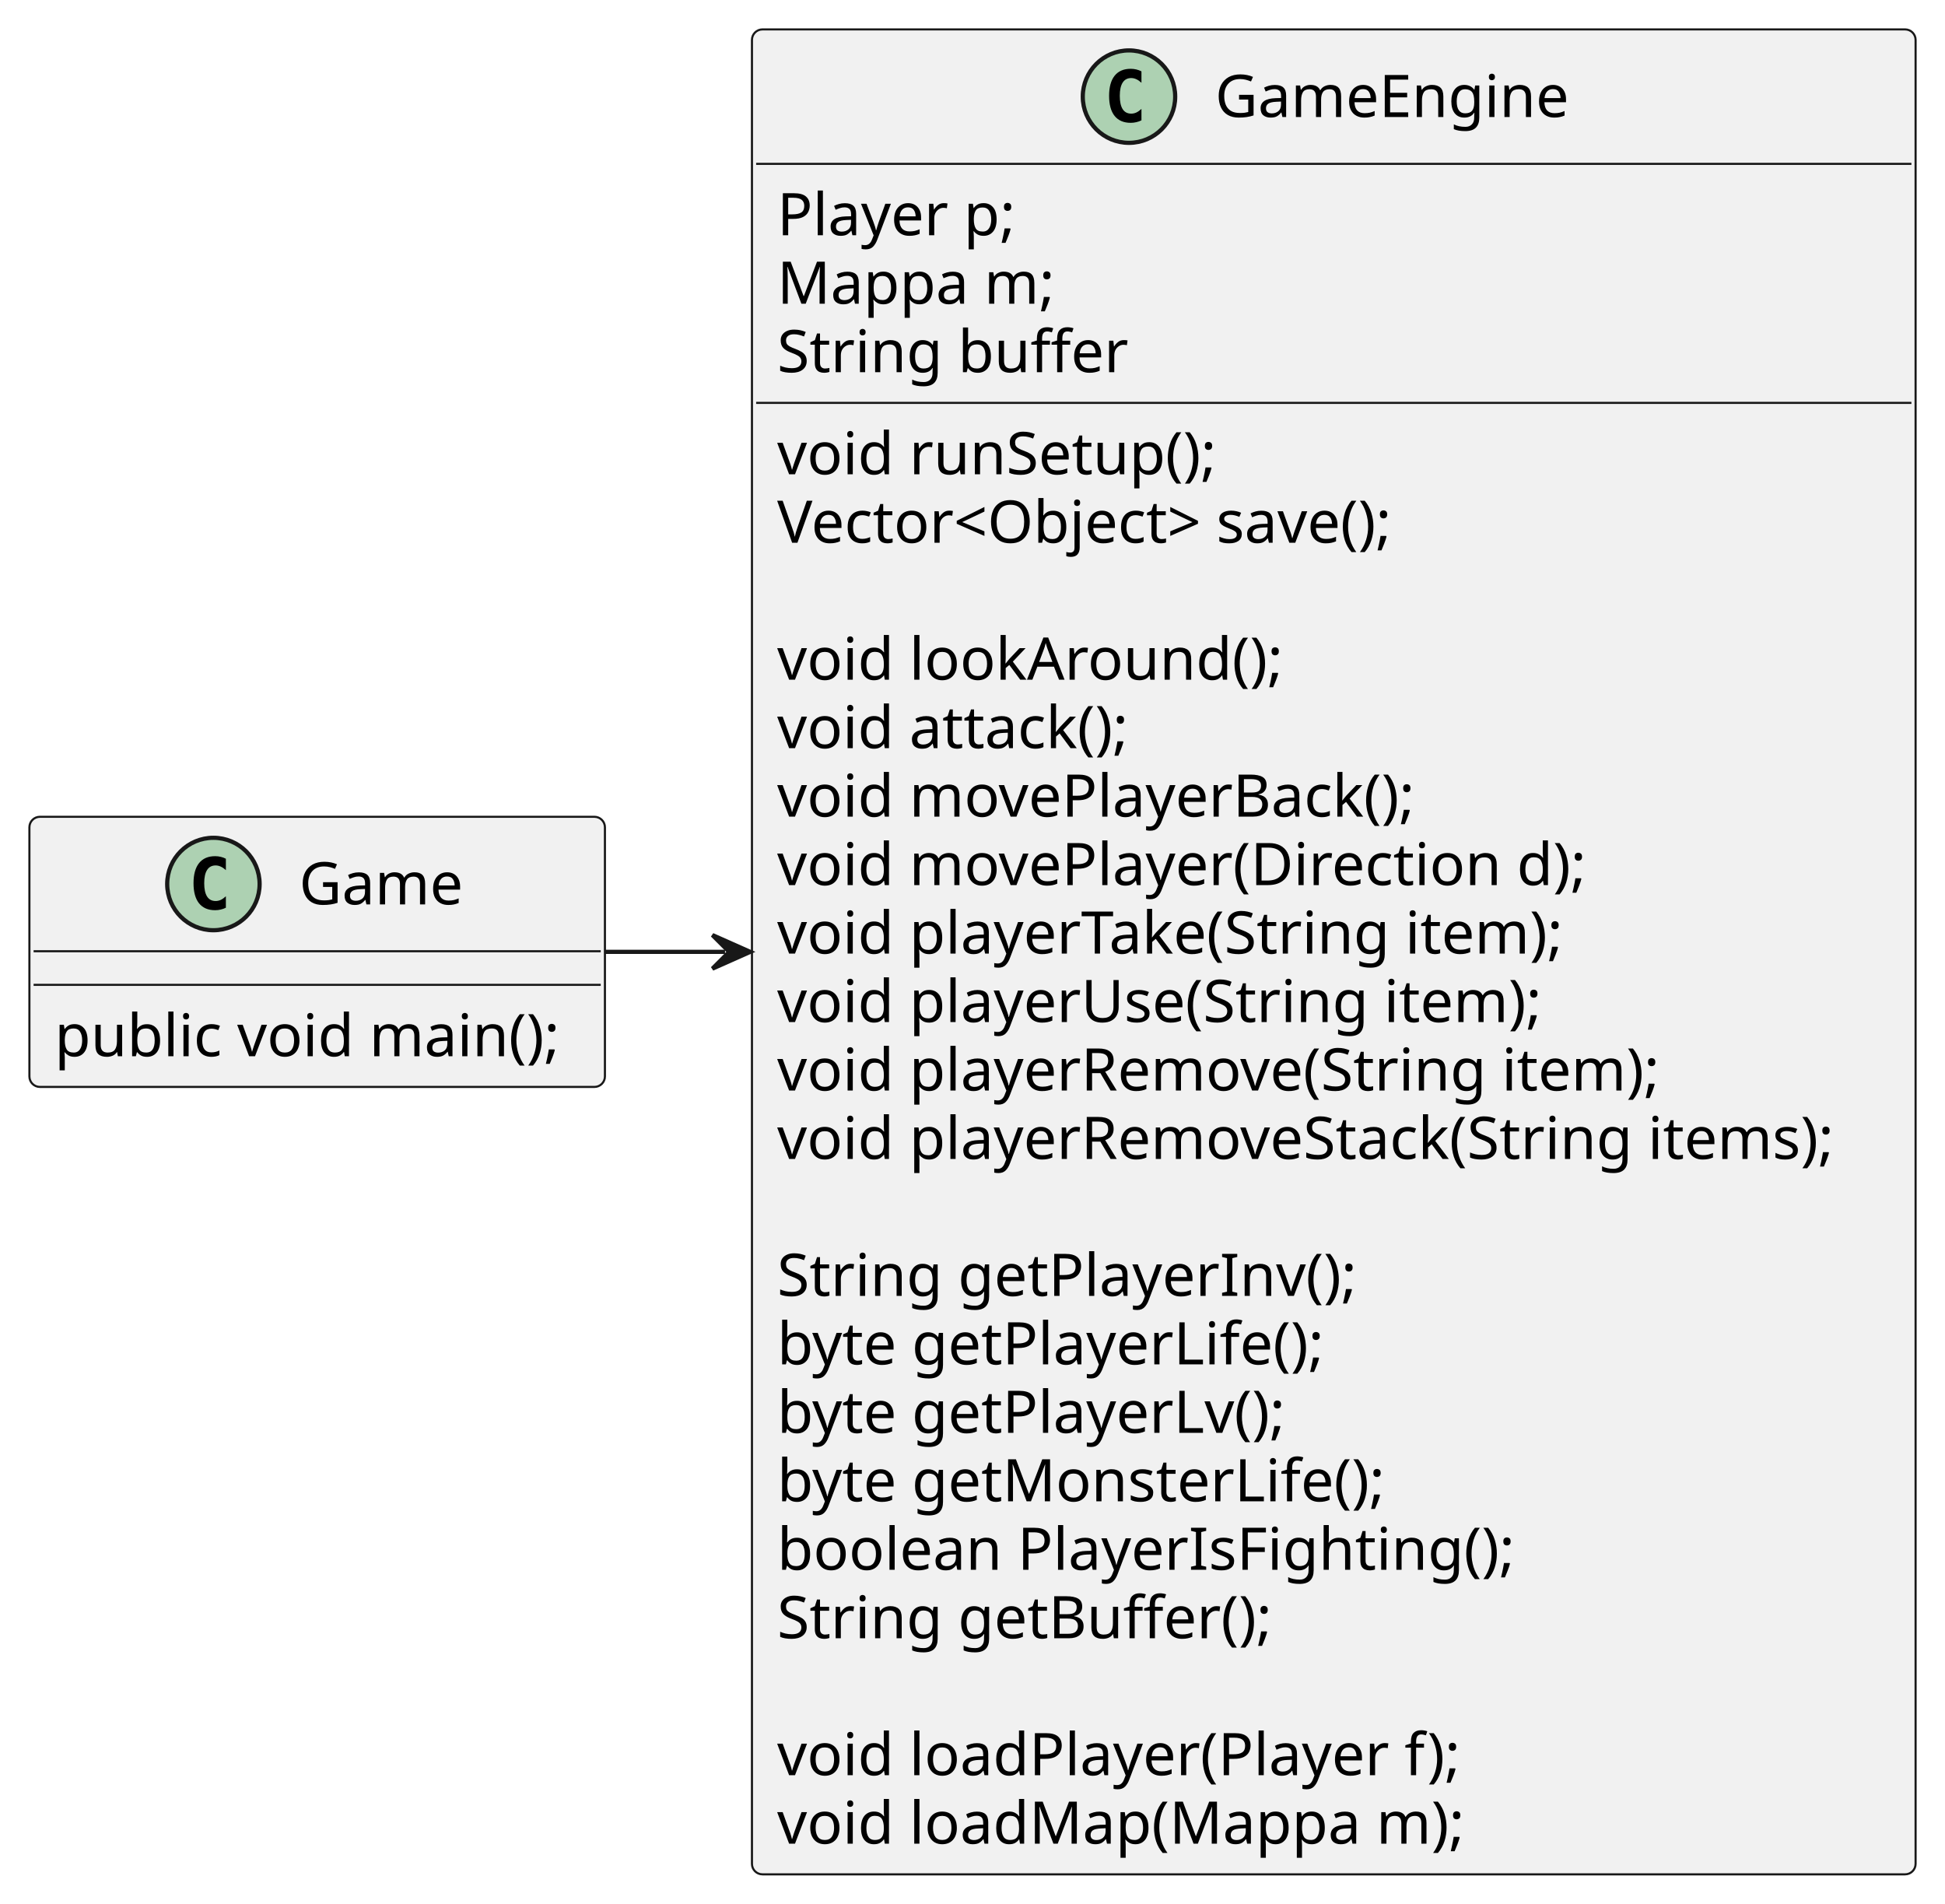
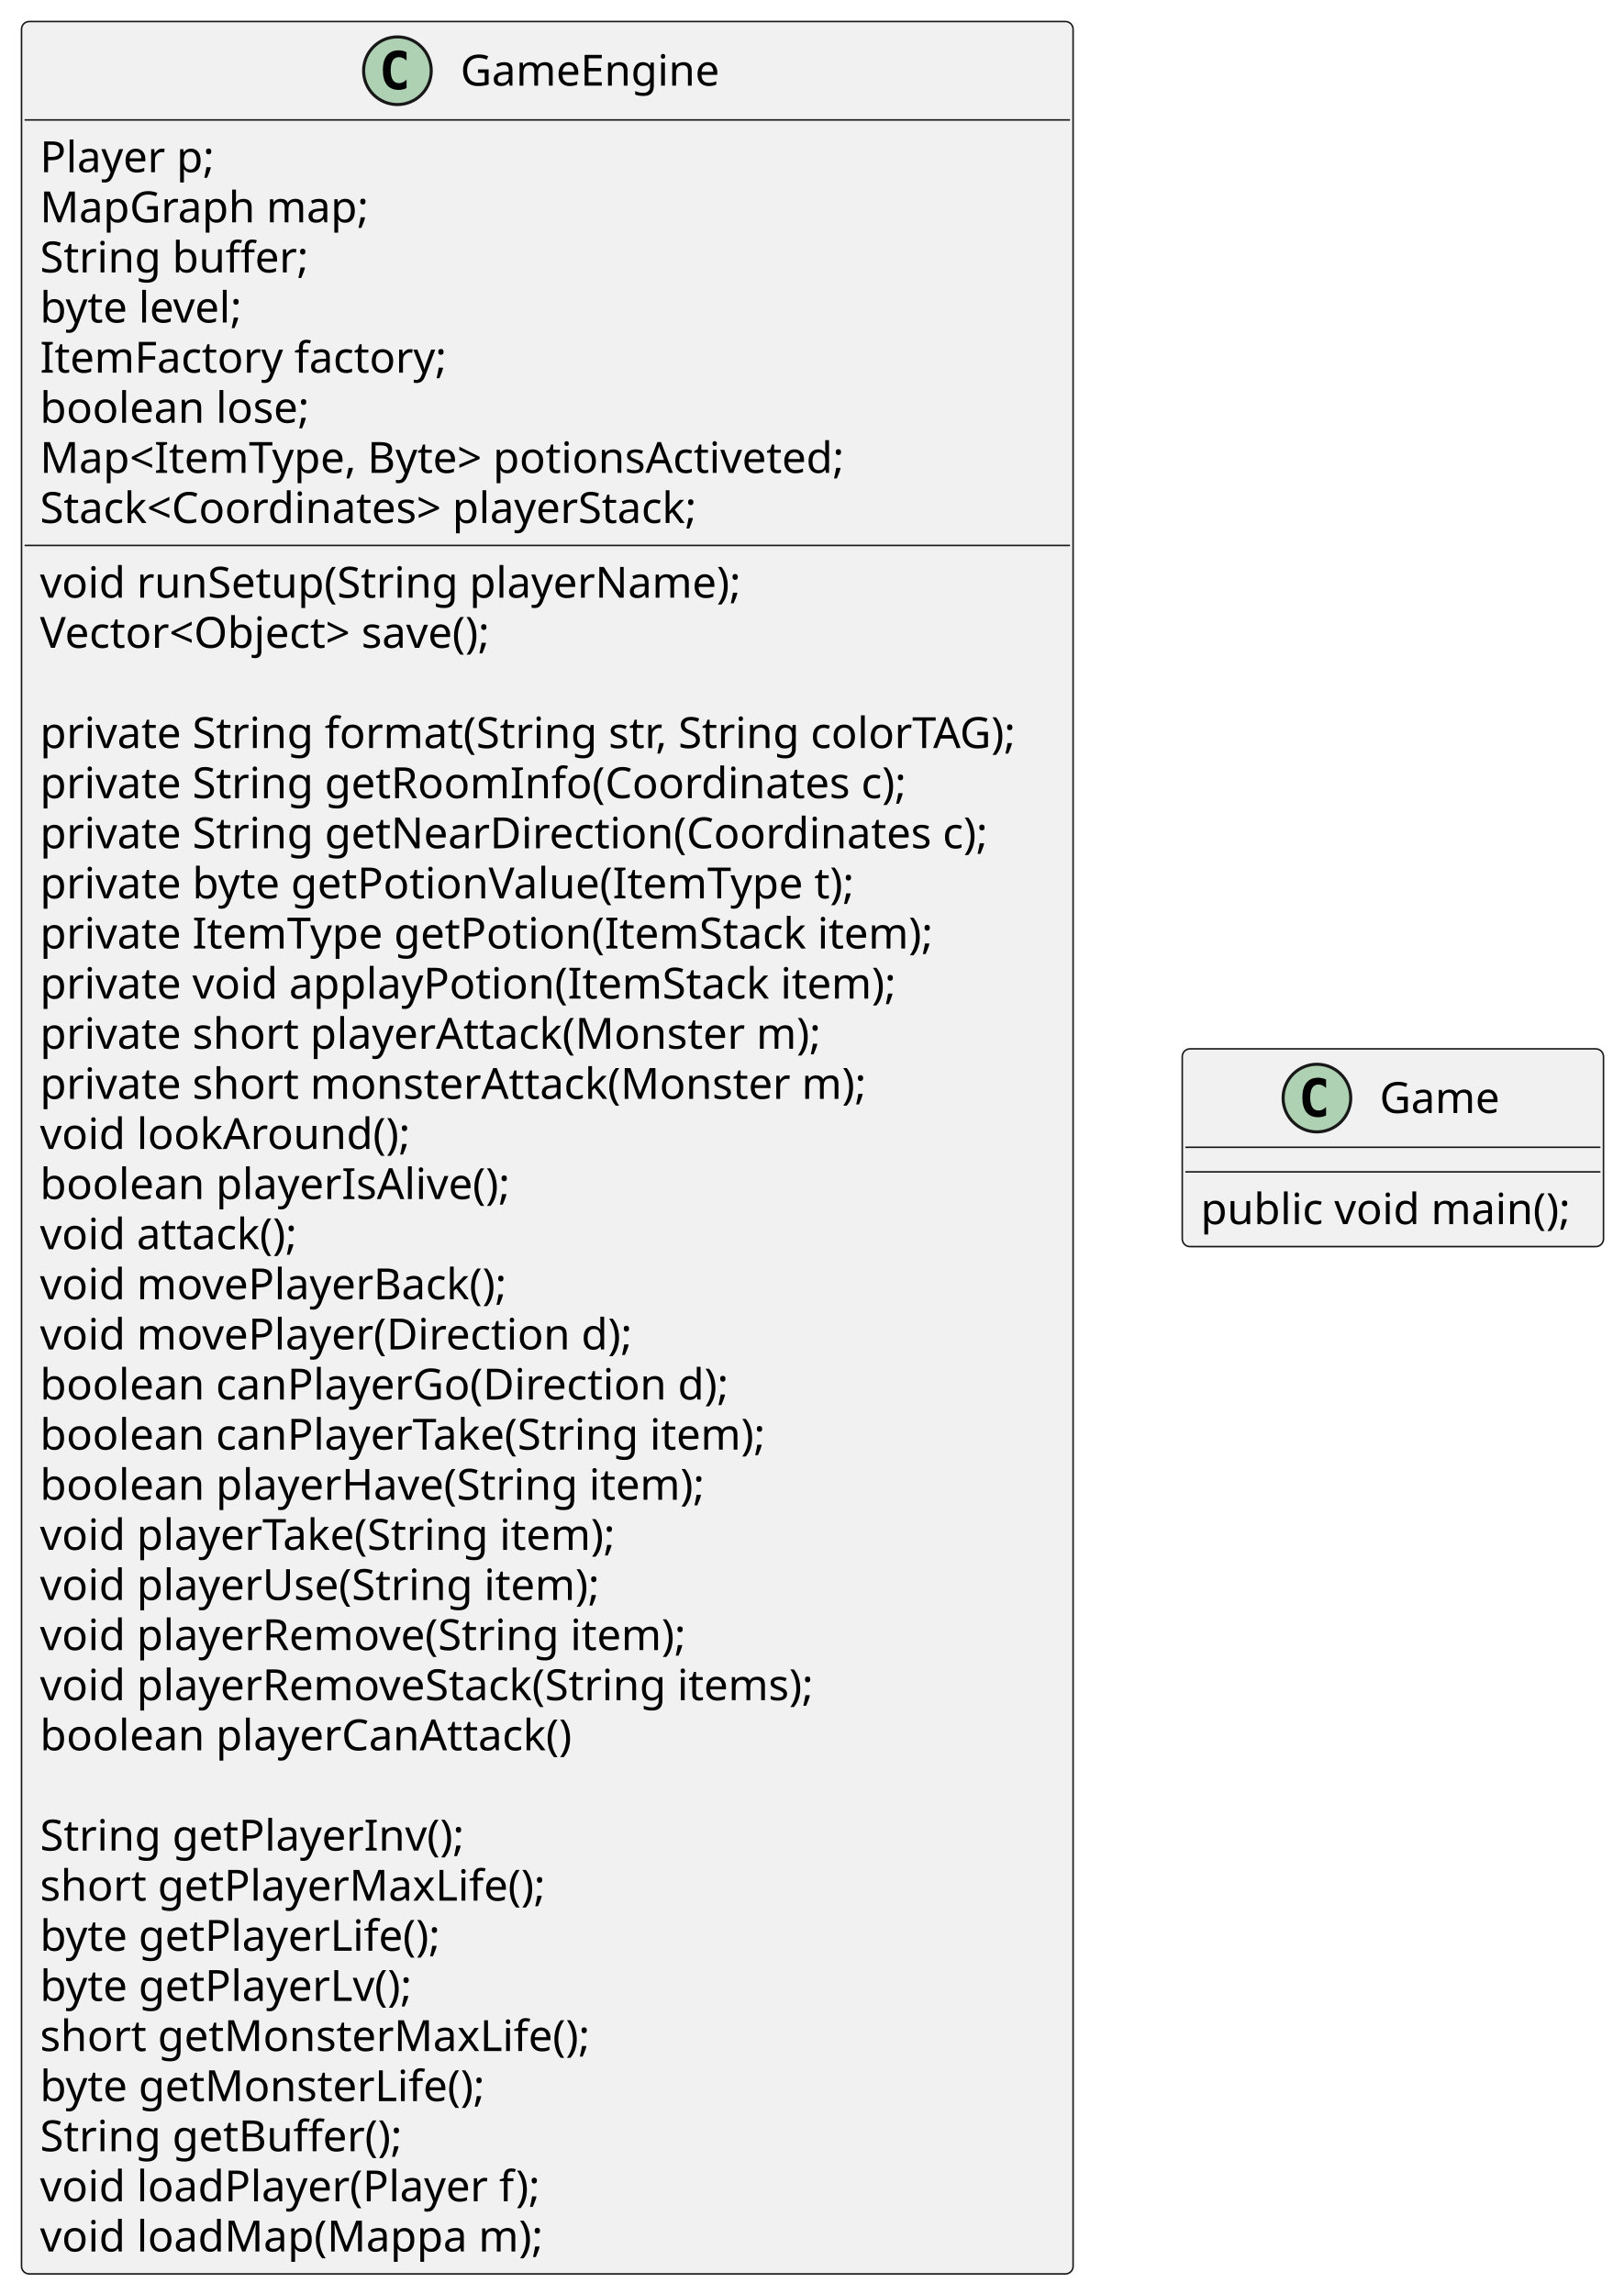
- <svg xmlns="http://www.w3.org/2000/svg" contentStyleType="text/css" height="453px" preserveAspectRatio="none" style="width:463px;height:453px;background:#FFFFFF;" version="1.1" viewBox="0 0 463 453" width="463px" zoomAndPan="magnify">
+ <svg xmlns="http://www.w3.org/2000/svg" contentStyleType="text/css" height="746px" preserveAspectRatio="none" style="width:528px;height:746px;background:#FFFFFF;" version="1.1" viewBox="0 0 528 746" width="528px" zoomAndPan="magnify">
  <defs />
  <g>
    <g id="elem_GameEngine">
-       <rect codeLine="2" fill="#F1F1F1" height="439.125" id="GameEngine" rx="2.5" ry="2.5" style="stroke:#181818;stroke-width:0.5;" width="277" x="179" y="7" />
-       <ellipse cx="268.75" cy="23" fill="#ADD1B2" rx="11" ry="11" style="stroke:#181818;stroke-width:1.0;" />
-       <path d="M271.719,28.641 Q271.141,28.938 270.5,29.078 Q269.859,29.234 269.156,29.234 Q266.656,29.234 265.328,27.594 Q264.016,25.938 264.016,22.812 Q264.016,19.688 265.328,18.031 Q266.656,16.375 269.156,16.375 Q269.859,16.375 270.5,16.531 Q271.156,16.688 271.719,16.984 L271.719,19.703 Q271.094,19.125 270.5,18.859 Q269.906,18.578 269.281,18.578 Q267.938,18.578 267.25,19.656 Q266.562,20.719 266.562,22.812 Q266.562,24.906 267.25,25.984 Q267.938,27.047 269.281,27.047 Q269.906,27.047 270.5,26.781 Q271.094,26.5 271.719,25.922 L271.719,28.641 Z " fill="#000000" />
-       <text fill="#000000" font-family="sans-serif" font-size="14" lengthAdjust="spacing" textLength="89" x="289.25" y="27.847">GameEngine</text>
-       <line style="stroke:#181818;stroke-width:0.5;" x1="180" x2="455" y1="39" y2="39" />
-       <text fill="#000000" font-family="sans-serif" font-size="14" lengthAdjust="spacing" textLength="59" x="185" y="55.995">Player p;</text>
-       <text fill="#000000" font-family="sans-serif" font-size="14" lengthAdjust="spacing" textLength="68" x="185" y="72.292">Mappa m;</text>
-       <text fill="#000000" font-family="sans-serif" font-size="14" lengthAdjust="spacing" textLength="84" x="185" y="88.589">String buffer</text>
-       <line style="stroke:#181818;stroke-width:0.5;" x1="180" x2="455" y1="95.891" y2="95.891" />
-       <text fill="#000000" font-family="sans-serif" font-size="14" lengthAdjust="spacing" textLength="111" x="185" y="112.886">void runSetup();</text>
-       <text fill="#000000" font-family="sans-serif" font-size="14" lengthAdjust="spacing" textLength="165" x="185" y="129.183">Vector&lt;Object&gt; save();</text>
-       <text fill="#000000" font-family="sans-serif" font-size="14" lengthAdjust="spacing" textLength="4" x="185" y="145.48"> </text>
-       <text fill="#000000" font-family="sans-serif" font-size="14" lengthAdjust="spacing" textLength="126" x="185" y="161.776">void lookAround();</text>
-       <text fill="#000000" font-family="sans-serif" font-size="14" lengthAdjust="spacing" textLength="89" x="185" y="178.073">void attack();</text>
-       <text fill="#000000" font-family="sans-serif" font-size="14" lengthAdjust="spacing" textLength="160" x="185" y="194.37">void movePlayerBack();</text>
-       <text fill="#000000" font-family="sans-serif" font-size="14" lengthAdjust="spacing" textLength="201" x="185" y="210.667">void movePlayer(Direction d);</text>
-       <text fill="#000000" font-family="sans-serif" font-size="14" lengthAdjust="spacing" textLength="196" x="185" y="226.964">void playerTake(String item);</text>
-       <text fill="#000000" font-family="sans-serif" font-size="14" lengthAdjust="spacing" textLength="189" x="185" y="243.261">void playerUse(String item);</text>
-       <text fill="#000000" font-family="sans-serif" font-size="14" lengthAdjust="spacing" textLength="219" x="185" y="259.558">void playerRemove(String item);</text>
-       <text fill="#000000" font-family="sans-serif" font-size="14" lengthAdjust="spacing" textLength="265" x="185" y="275.854">void playerRemoveStack(String items);</text>
-       <text fill="#000000" font-family="sans-serif" font-size="14" lengthAdjust="spacing" textLength="4" x="185" y="292.151"> </text>
-       <text fill="#000000" font-family="sans-serif" font-size="14" lengthAdjust="spacing" textLength="142" x="185" y="308.448">String getPlayerInv();</text>
-       <text fill="#000000" font-family="sans-serif" font-size="14" lengthAdjust="spacing" textLength="136" x="185" y="324.745">byte getPlayerLife();</text>
-       <text fill="#000000" font-family="sans-serif" font-size="14" lengthAdjust="spacing" textLength="127" x="185" y="341.042">byte getPlayerLv();</text>
-       <text fill="#000000" font-family="sans-serif" font-size="14" lengthAdjust="spacing" textLength="152" x="185" y="357.339">byte getMonsterLife();</text>
-       <text fill="#000000" font-family="sans-serif" font-size="14" lengthAdjust="spacing" textLength="182" x="185" y="373.636">boolean PlayerIsFighting();</text>
-       <text fill="#000000" font-family="sans-serif" font-size="14" lengthAdjust="spacing" textLength="123" x="185" y="389.933">String getBuffer();</text>
-       <text fill="#000000" font-family="sans-serif" font-size="14" lengthAdjust="spacing" textLength="4" x="185" y="406.229"> </text>
-       <text fill="#000000" font-family="sans-serif" font-size="14" lengthAdjust="spacing" textLength="166" x="185" y="422.526">void loadPlayer(Player f);</text>
-       <text fill="#000000" font-family="sans-serif" font-size="14" lengthAdjust="spacing" textLength="168" x="185" y="438.823">void loadMap(Mappa m);</text>
+       <rect codeLine="2" fill="#F1F1F1" height="732.469" id="GameEngine" rx="2.5" ry="2.5" style="stroke:#181818;stroke-width:0.5;" width="342" x="7" y="7" />
+       <ellipse cx="129.25" cy="23" fill="#ADD1B2" rx="11" ry="11" style="stroke:#181818;stroke-width:1.0;" />
+       <path d="M132.219,28.641 Q131.641,28.938 131,29.078 Q130.359,29.234 129.656,29.234 Q127.156,29.234 125.828,27.594 Q124.516,25.938 124.516,22.812 Q124.516,19.688 125.828,18.031 Q127.156,16.375 129.656,16.375 Q130.359,16.375 131,16.531 Q131.656,16.688 132.219,16.984 L132.219,19.703 Q131.594,19.125 131,18.859 Q130.406,18.578 129.781,18.578 Q128.438,18.578 127.75,19.656 Q127.062,20.719 127.062,22.812 Q127.062,24.906 127.75,25.984 Q128.438,27.047 129.781,27.047 Q130.406,27.047 131,26.781 Q131.594,26.5 132.219,25.922 L132.219,28.641 Z " fill="#000000" />
+       <text fill="#000000" font-family="sans-serif" font-size="14" lengthAdjust="spacing" textLength="89" x="149.75" y="27.847">GameEngine</text>
+       <line style="stroke:#181818;stroke-width:0.5;" x1="8" x2="348" y1="39" y2="39" />
+       <text fill="#000000" font-family="sans-serif" font-size="14" lengthAdjust="spacing" textLength="59" x="13" y="55.995">Player p;</text>
+       <text fill="#000000" font-family="sans-serif" font-size="14" lengthAdjust="spacing" textLength="110" x="13" y="72.292">MapGraph map;</text>
+       <text fill="#000000" font-family="sans-serif" font-size="14" lengthAdjust="spacing" textLength="89" x="13" y="88.589">String buffer;</text>
+       <text fill="#000000" font-family="sans-serif" font-size="14" lengthAdjust="spacing" textLength="70" x="13" y="104.886">byte level;</text>
+       <text fill="#000000" font-family="sans-serif" font-size="14" lengthAdjust="spacing" textLength="135" x="13" y="121.183">ItemFactory factory;</text>
+       <text fill="#000000" font-family="sans-serif" font-size="14" lengthAdjust="spacing" textLength="94" x="13" y="137.48">boolean lose;</text>
+       <text fill="#000000" font-family="sans-serif" font-size="14" lengthAdjust="spacing" textLength="281" x="13" y="153.776">Map&lt;ItemType, Byte&gt; potionsActiveted;</text>
+       <text fill="#000000" font-family="sans-serif" font-size="14" lengthAdjust="spacing" textLength="234" x="13" y="170.073">Stack&lt;Coordinates&gt; playerStack;</text>
+       <line style="stroke:#181818;stroke-width:0.5;" x1="8" x2="348" y1="177.375" y2="177.375" />
+       <text fill="#000000" font-family="sans-serif" font-size="14" lengthAdjust="spacing" textLength="236" x="13" y="194.37">void runSetup(String playerName);</text>
+       <text fill="#000000" font-family="sans-serif" font-size="14" lengthAdjust="spacing" textLength="165" x="13" y="210.667">Vector&lt;Object&gt; save();</text>
+       <text fill="#000000" font-family="sans-serif" font-size="14" lengthAdjust="spacing" textLength="4" x="13" y="226.964"> </text>
+       <text fill="#000000" font-family="sans-serif" font-size="14" lengthAdjust="spacing" textLength="330" x="13" y="243.261">private String format(String str, String colorTAG);</text>
+       <text fill="#000000" font-family="sans-serif" font-size="14" lengthAdjust="spacing" textLength="294" x="13" y="259.558">private String getRoomInfo(Coordinates c);</text>
+       <text fill="#000000" font-family="sans-serif" font-size="14" lengthAdjust="spacing" textLength="322" x="13" y="275.854">private String getNearDirection(Coordinates c);</text>
+       <text fill="#000000" font-family="sans-serif" font-size="14" lengthAdjust="spacing" textLength="277" x="13" y="292.151">private byte getPotionValue(ItemType t);</text>
+       <text fill="#000000" font-family="sans-serif" font-size="14" lengthAdjust="spacing" textLength="302" x="13" y="308.448">private ItemType getPotion(ItemStack item);</text>
+       <text fill="#000000" font-family="sans-serif" font-size="14" lengthAdjust="spacing" textLength="287" x="13" y="324.745">private void applayPotion(ItemStack item);</text>
+       <text fill="#000000" font-family="sans-serif" font-size="14" lengthAdjust="spacing" textLength="263" x="13" y="341.042">private short playerAttack(Monster m);</text>
+       <text fill="#000000" font-family="sans-serif" font-size="14" lengthAdjust="spacing" textLength="280" x="13" y="357.339">private short monsterAttack(Monster m);</text>
+       <text fill="#000000" font-family="sans-serif" font-size="14" lengthAdjust="spacing" textLength="126" x="13" y="373.636">void lookAround();</text>
+       <text fill="#000000" font-family="sans-serif" font-size="14" lengthAdjust="spacing" textLength="158" x="13" y="389.933">boolean playerIsAlive();</text>
+       <text fill="#000000" font-family="sans-serif" font-size="14" lengthAdjust="spacing" textLength="89" x="13" y="406.229">void attack();</text>
+       <text fill="#000000" font-family="sans-serif" font-size="14" lengthAdjust="spacing" textLength="160" x="13" y="422.526">void movePlayerBack();</text>
+       <text fill="#000000" font-family="sans-serif" font-size="14" lengthAdjust="spacing" textLength="201" x="13" y="438.823">void movePlayer(Direction d);</text>
+       <text fill="#000000" font-family="sans-serif" font-size="14" lengthAdjust="spacing" textLength="236" x="13" y="455.12">boolean canPlayerGo(Direction d);</text>
+       <text fill="#000000" font-family="sans-serif" font-size="14" lengthAdjust="spacing" textLength="249" x="13" y="471.417">boolean canPlayerTake(String item);</text>
+       <text fill="#000000" font-family="sans-serif" font-size="14" lengthAdjust="spacing" textLength="224" x="13" y="487.714">boolean playerHave(String item);</text>
+       <text fill="#000000" font-family="sans-serif" font-size="14" lengthAdjust="spacing" textLength="196" x="13" y="504.011">void playerTake(String item);</text>
+       <text fill="#000000" font-family="sans-serif" font-size="14" lengthAdjust="spacing" textLength="189" x="13" y="520.308">void playerUse(String item);</text>
+       <text fill="#000000" font-family="sans-serif" font-size="14" lengthAdjust="spacing" textLength="219" x="13" y="536.605">void playerRemove(String item);</text>
+       <text fill="#000000" font-family="sans-serif" font-size="14" lengthAdjust="spacing" textLength="265" x="13" y="552.901">void playerRemoveStack(String items);</text>
+       <text fill="#000000" font-family="sans-serif" font-size="14" lengthAdjust="spacing" textLength="181" x="13" y="569.198">boolean playerCanAttack()</text>
+       <text fill="#000000" font-family="sans-serif" font-size="14" lengthAdjust="spacing" textLength="4" x="13" y="585.495"> </text>
+       <text fill="#000000" font-family="sans-serif" font-size="14" lengthAdjust="spacing" textLength="142" x="13" y="601.792">String getPlayerInv();</text>
+       <text fill="#000000" font-family="sans-serif" font-size="14" lengthAdjust="spacing" textLength="169" x="13" y="618.089">short getPlayerMaxLife();</text>
+       <text fill="#000000" font-family="sans-serif" font-size="14" lengthAdjust="spacing" textLength="136" x="13" y="634.386">byte getPlayerLife();</text>
+       <text fill="#000000" font-family="sans-serif" font-size="14" lengthAdjust="spacing" textLength="127" x="13" y="650.683">byte getPlayerLv();</text>
+       <text fill="#000000" font-family="sans-serif" font-size="14" lengthAdjust="spacing" textLength="185" x="13" y="666.98">short getMonsterMaxLife();</text>
+       <text fill="#000000" font-family="sans-serif" font-size="14" lengthAdjust="spacing" textLength="152" x="13" y="683.276">byte getMonsterLife();</text>
+       <text fill="#000000" font-family="sans-serif" font-size="14" lengthAdjust="spacing" textLength="123" x="13" y="699.573">String getBuffer();</text>
+       <text fill="#000000" font-family="sans-serif" font-size="14" lengthAdjust="spacing" textLength="166" x="13" y="715.87">void loadPlayer(Player f);</text>
+       <text fill="#000000" font-family="sans-serif" font-size="14" lengthAdjust="spacing" textLength="168" x="13" y="732.167">void loadMap(Mappa m);</text>
    </g>
    <g id="elem_Game">
-       <rect codeLine="35" fill="#F1F1F1" height="64.297" id="Game" rx="2.5" ry="2.5" style="stroke:#181818;stroke-width:0.5;" width="137" x="7" y="194.41" />
-       <ellipse cx="50.8" cy="210.41" fill="#ADD1B2" rx="11" ry="11" style="stroke:#181818;stroke-width:1.0;" />
-       <path d="M53.769,216.051 Q53.191,216.347 52.55,216.488 Q51.909,216.644 51.206,216.644 Q48.706,216.644 47.378,215.004 Q46.066,213.347 46.066,210.222 Q46.066,207.097 47.378,205.441 Q48.706,203.785 51.206,203.785 Q51.909,203.785 52.55,203.941 Q53.206,204.097 53.769,204.394 L53.769,207.113 Q53.144,206.535 52.55,206.269 Q51.956,205.988 51.331,205.988 Q49.987,205.988 49.3,207.066 Q48.612,208.129 48.612,210.222 Q48.612,212.316 49.3,213.394 Q49.987,214.457 51.331,214.457 Q51.956,214.457 52.55,214.191 Q53.144,213.91 53.769,213.332 L53.769,216.051 Z " fill="#000000" />
-       <text fill="#000000" font-family="sans-serif" font-size="14" lengthAdjust="spacing" textLength="41" x="71.2" y="215.257">Game</text>
-       <line style="stroke:#181818;stroke-width:0.5;" x1="8" x2="143" y1="226.41" y2="226.41" />
-       <line style="stroke:#181818;stroke-width:0.5;" x1="8" x2="143" y1="234.41" y2="234.41" />
-       <text fill="#000000" font-family="sans-serif" font-size="14" lengthAdjust="spacing" textLength="125" x="13" y="251.405">public void main();</text>
-     </g>
-     <g id="link_Game_GameEngine">
-       <path codeLine="40" d="M144.04,226.56 C155.55,226.56 161.07,226.56 172.59,226.56 " fill="none" id="Game-to-GameEngine" style="stroke:#181818;stroke-width:1.0;" />
-       <polygon fill="#181818" points="178.59,226.56,169.59,222.56,173.59,226.56,169.59,230.56,178.59,226.56" style="stroke:#181818;stroke-width:1.0;" />
+       <rect codeLine="58" fill="#F1F1F1" height="64.297" id="Game" rx="2.5" ry="2.5" style="stroke:#181818;stroke-width:0.5;" width="137" x="384.5" y="341.09" />
+       <ellipse cx="428.3" cy="357.09" fill="#ADD1B2" rx="11" ry="11" style="stroke:#181818;stroke-width:1.0;" />
+       <path d="M431.269,362.731 Q430.691,363.027 430.05,363.168 Q429.409,363.324 428.706,363.324 Q426.206,363.324 424.878,361.684 Q423.566,360.027 423.566,356.902 Q423.566,353.777 424.878,352.121 Q426.206,350.465 428.706,350.465 Q429.409,350.465 430.05,350.621 Q430.706,350.777 431.269,351.074 L431.269,353.793 Q430.644,353.215 430.05,352.949 Q429.456,352.668 428.831,352.668 Q427.488,352.668 426.8,353.746 Q426.113,354.809 426.113,356.902 Q426.113,358.996 426.8,360.074 Q427.488,361.137 428.831,361.137 Q429.456,361.137 430.05,360.871 Q430.644,360.59 431.269,360.012 L431.269,362.731 Z " fill="#000000" />
+       <text fill="#000000" font-family="sans-serif" font-size="14" lengthAdjust="spacing" textLength="41" x="448.7" y="361.937">Game</text>
+       <line style="stroke:#181818;stroke-width:0.5;" x1="385.5" x2="520.5" y1="373.09" y2="373.09" />
+       <line style="stroke:#181818;stroke-width:0.5;" x1="385.5" x2="520.5" y1="381.09" y2="381.09" />
+       <text fill="#000000" font-family="sans-serif" font-size="14" lengthAdjust="spacing" textLength="125" x="390.5" y="398.085">public void main();</text>
    </g>
  </g>
</svg>
